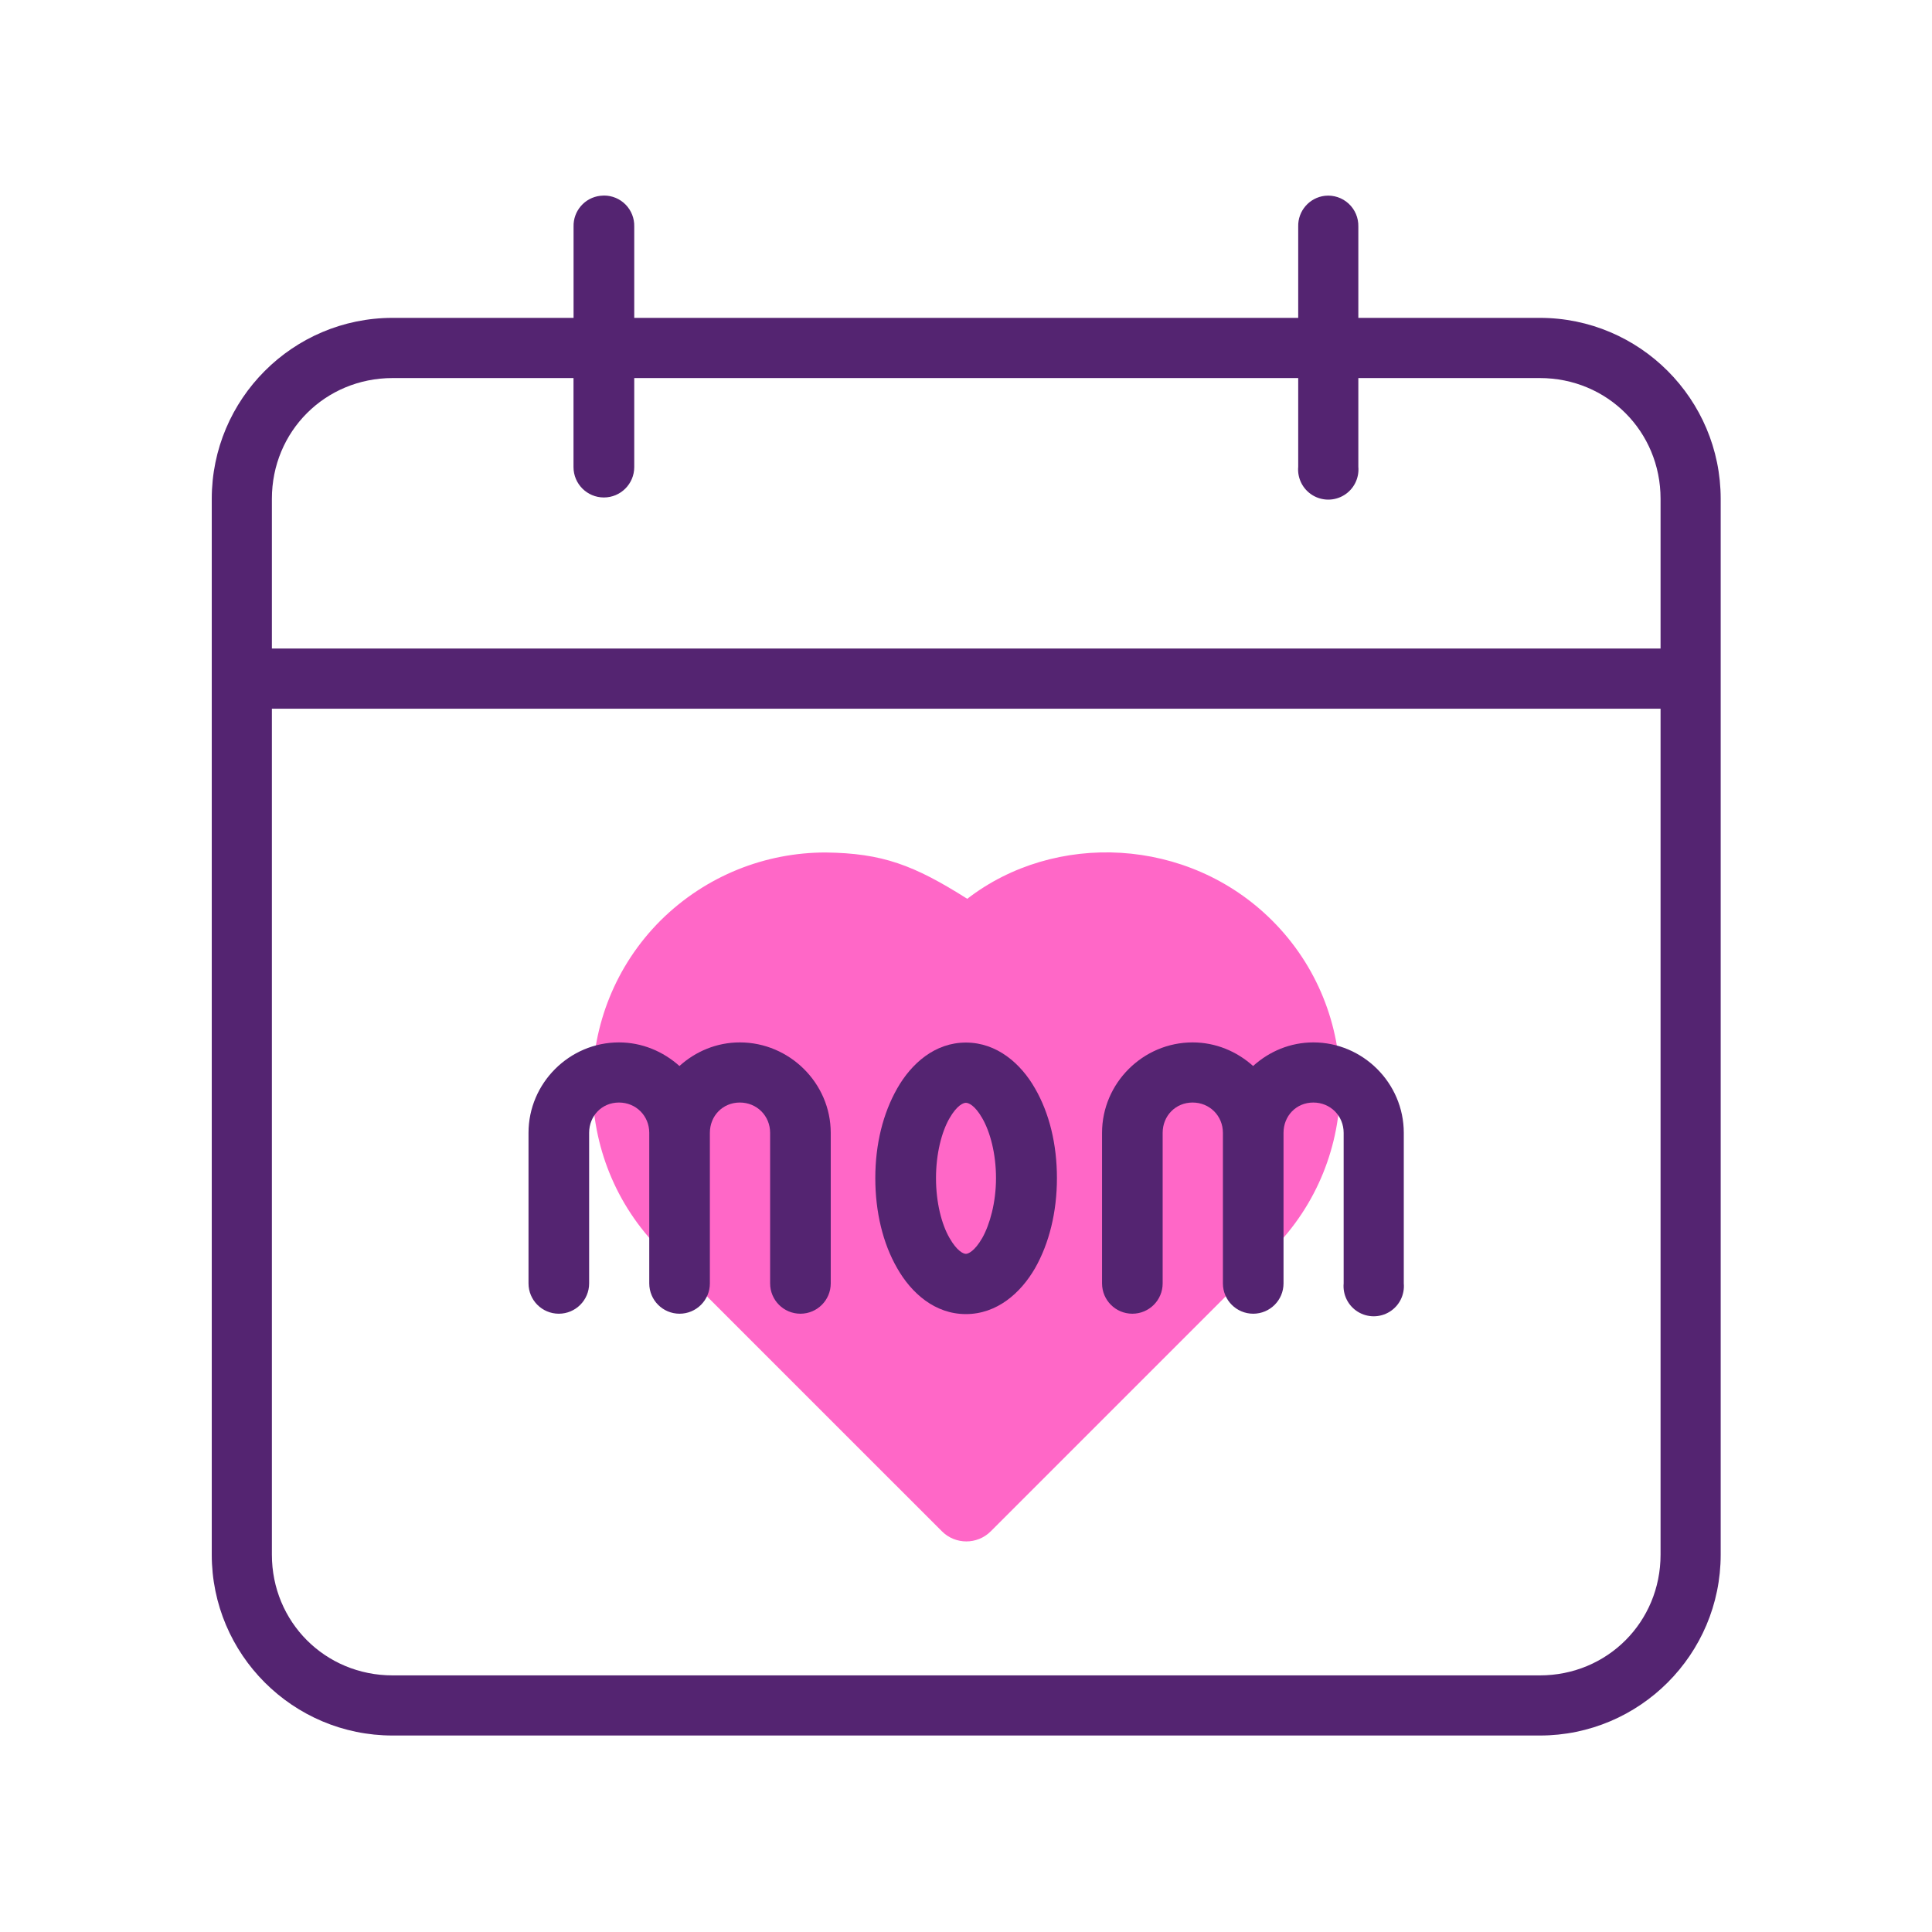
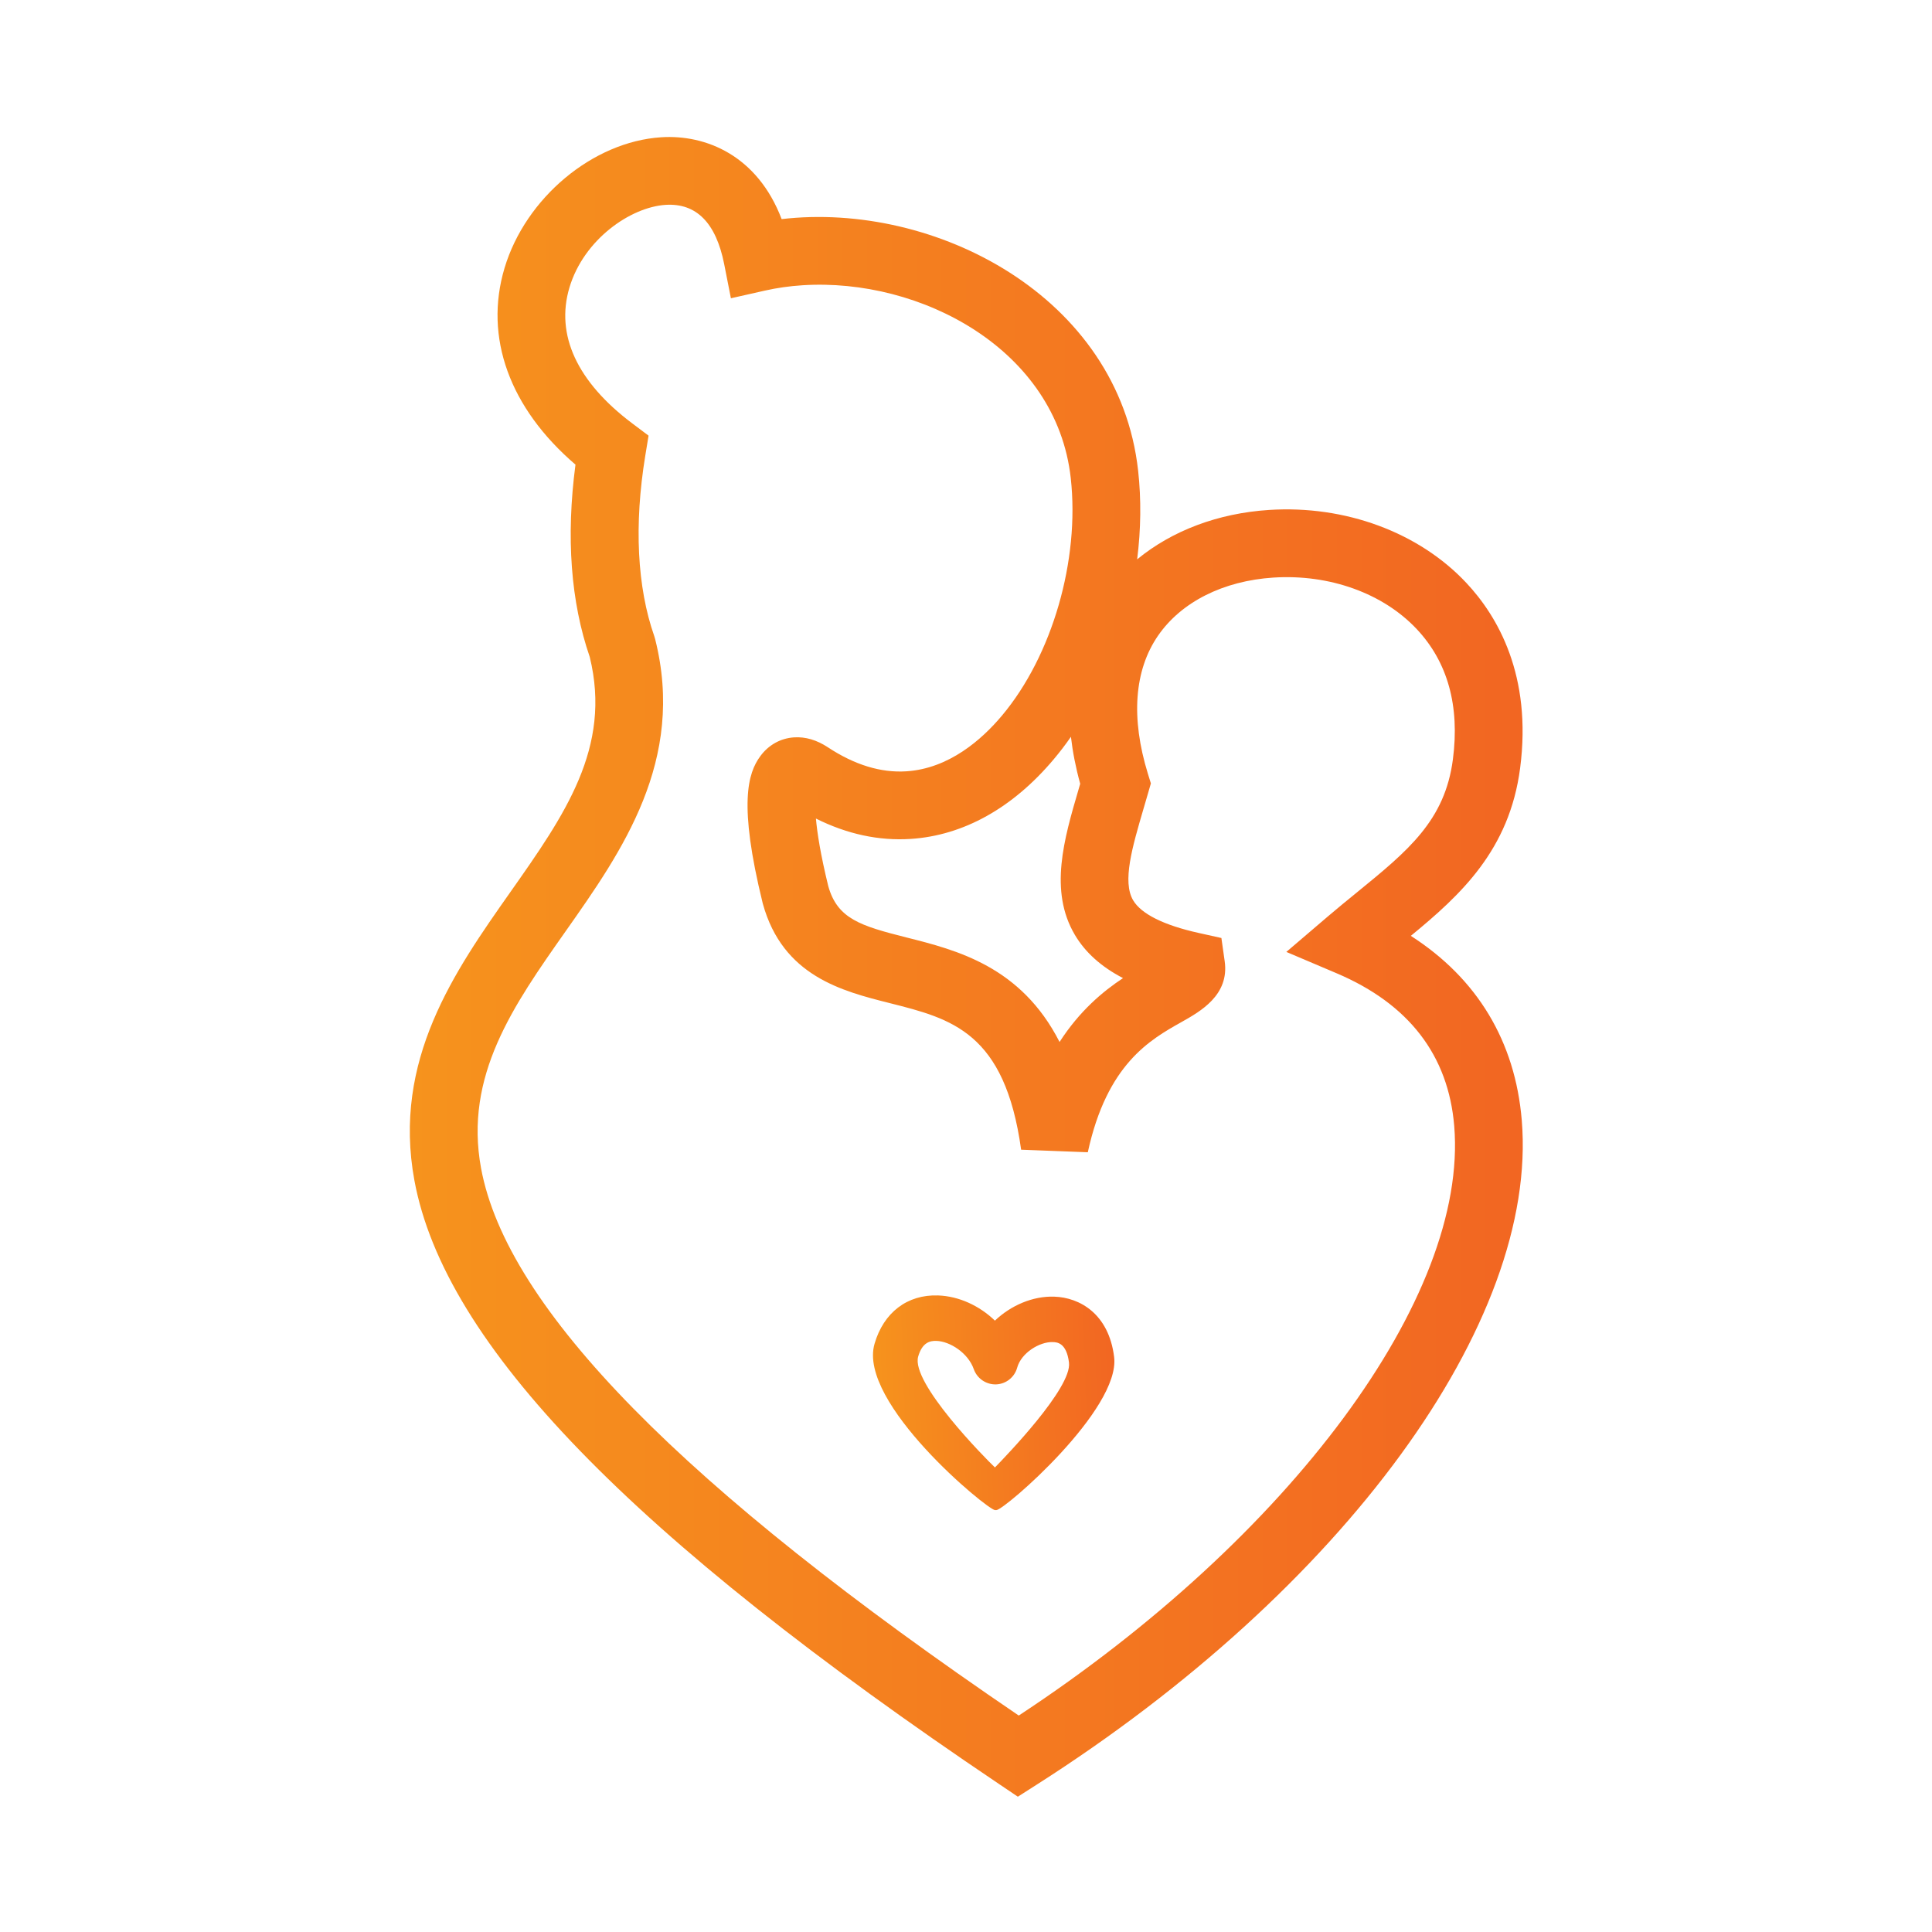
- <svg xmlns="http://www.w3.org/2000/svg" width="32" height="32" viewBox="0 0 8.467 8.467">
-   <g transform="translate(549.906 -376.873)">
-     <path fill="#ff67c7" style="line-height:normal;font-variant-ligatures:normal;font-variant-position:normal;font-variant-caps:normal;font-variant-numeric:normal;font-variant-alternates:normal;font-feature-settings:normal;text-indent:0;text-align:start;text-decoration-line:none;text-decoration-style:solid;text-decoration-color:#000;text-transform:none;text-orientation:mixed;shape-padding:0;isolation:auto;mix-blend-mode:normal" d="m -546.288,380.609 c -0.262,0 -0.523,0.1 -0.723,0.298 -0.398,0.398 -0.398,1.047 0,1.444 l 1.233,1.233 c 0.059,0.059 0.155,0.059 0.214,0 l 1.233,-1.233 c 0.398,-0.398 0.398,-1.047 0,-1.444 -0.369,-0.368 -0.953,-0.391 -1.336,-0.095 -0.234,-0.148 -0.372,-0.2 -0.621,-0.203 z" color="#000" font-family="sans-serif" font-weight="400" overflow="visible" white-space="normal" />
-     <g fill="#542471" transform="translate(-472.78 -34.691)">
-       <path d="m -281.5,468.244 a 0.5,0.5 0 0 0 -0.06,0.004 0.5,0.5 0 0 0 -0.443,0.51 v 1.512 H -285 c -1.653,0 -2.996,1.345 -2.996,2.998 v 17.488 c 0,1.653 1.343,2.996 2.996,2.996 h 19.002 c 1.653,0 2.996,-1.343 2.996,-2.996 v -17.488 c 0,-1.653 -1.343,-2.998 -2.996,-2.998 h -3.006 v -1.512 a 0.5,0.5 0 0 0 -0.553,-0.51 A 0.5,0.5 0 0 0 -270,468.758 v 1.512 h -10.998 V 468.758 A 0.5,0.5 0 0 0 -281.5,468.244 Z m -3.5,3.023 h 2.996 v 1.475 a 0.503,0.503 0 0 0 1.006,0 v -1.475 H -270 v 1.469 a 0.5,0.5 0 1 0 0.996,0 v -1.469 h 3.006 c 1.117,0 2,0.883 2,2 v 2.48 H -287 v -2.48 c 0,-1.117 0.883,-2 2,-2 z m -2,5.477 h 23.002 v 14.012 c 0,1.117 -0.883,2 -2,2 H -285 c -1.117,0 -2,-0.883 -2,-2 z" color="#000" font-family="sans-serif" font-weight="400" overflow="visible" transform="matrix(.26458 0 0 .26458 0 288.533)" white-space="normal" style="line-height:normal;font-variant-ligatures:normal;font-variant-position:normal;font-variant-caps:normal;font-variant-numeric:normal;font-variant-alternates:normal;font-feature-settings:normal;text-indent:0;text-align:start;text-decoration-line:none;text-decoration-style:solid;text-decoration-color:#000;text-transform:none;text-orientation:mixed;shape-padding:0;isolation:auto;mix-blend-mode:normal" />
-       <g transform="translate(32.638 51.395)">
-         <path style="line-height:normal;font-variant-ligatures:normal;font-variant-position:normal;font-variant-caps:normal;font-variant-numeric:normal;font-variant-alternates:normal;font-feature-settings:normal;text-indent:0;text-align:start;text-decoration-line:none;text-decoration-style:solid;text-decoration-color:#000;text-transform:none;text-orientation:mixed;shape-padding:0;isolation:auto;mix-blend-mode:normal" d="M-404.609 288.02c-.823 0-1.498.676-1.498 1.498v2.494a.502.502 0 0 0 1.004 0v-2.494c0-.282.212-.502.494-.502.282 0 .502.22.502.502v2.494a.502.502 0 1 0 1.004 0v-2.473a.502.502 0 0 0 0-.021c0-.282.214-.502.496-.502.282 0 .502.22.502.502v2.494a.502.502 0 0 0 1.004 0v-2.494c0-.823-.683-1.498-1.506-1.498-.384 0-.734.15-1 .391-.268-.24-.618-.391-1.002-.391zM-395.107 288.02c-.823 0-1.5.676-1.5 1.498v2.494a.502.502 0 1 0 1.004 0v-2.494c0-.282.214-.502.496-.502.282 0 .502.22.502.502v2.494a.502.502 0 1 0 1.004 0v-2.494c0-.282.212-.502.494-.502.282 0 .502.22.502.502v2.494a.5.5 0 1 0 .996 0v-2.494c0-.823-.676-1.498-1.498-1.498-.384 0-.732.15-.998.391-.268-.241-.618-.391-1.002-.391z" color="#000" font-family="sans-serif" font-weight="400" overflow="visible" transform="matrix(.26458 0 0 .26458 0 288.533)" white-space="normal" />
-         <path style="line-height:normal;font-variant-ligatures:normal;font-variant-position:normal;font-variant-caps:normal;font-variant-numeric:normal;font-variant-alternates:normal;font-feature-settings:normal;text-indent:0;text-align:start;text-decoration-line:none;text-decoration-style:solid;text-decoration-color:#000;text-transform:none;text-orientation:mixed;shape-padding:0;isolation:auto;mix-blend-mode:normal" d="m -105.531,364.738 c -0.136,0 -0.239,0.092 -0.301,0.201 -0.062,0.109 -0.096,0.244 -0.096,0.393 0,0.148 0.033,0.286 0.096,0.395 0.062,0.109 0.165,0.201 0.301,0.201 0.136,0 0.24,-0.092 0.303,-0.201 0.062,-0.109 0.096,-0.246 0.096,-0.395 0,-0.148 -0.033,-0.284 -0.096,-0.393 -0.062,-0.109 -0.167,-0.201 -0.303,-0.201 z m 0,0.264 c 0.011,0 0.039,0.01 0.072,0.068 0.034,0.059 0.06,0.154 0.06,0.262 0,0.107 -0.027,0.203 -0.06,0.262 -0.034,0.059 -0.062,0.07 -0.072,0.07 -0.011,0 -0.039,-0.012 -0.072,-0.07 -0.034,-0.059 -0.059,-0.154 -0.059,-0.262 0,-0.107 0.025,-0.203 0.059,-0.262 0.034,-0.059 0.062,-0.068 0.072,-0.068 z" color="#000" font-family="sans-serif" font-weight="400" overflow="visible" white-space="normal" />
-       </g>
+ <svg xmlns="http://www.w3.org/2000/svg" version="1.1" id="Layer_1" x="0px" y="0px" viewBox="0 0 1080 1080" style="enable-background:new 0 0 1080 1080;" xml:space="preserve">
+   <style type="text/css">
+ 	.st0{fill:url(#SVGID_1_);}
+ 	.st1{fill:url(#SVGID_2_);}
+ </style>
+   <g>
+     <g>
+       <linearGradient id="SVGID_1_" gradientUnits="userSpaceOnUse" x1="229.085" y1="540.473" x2="851.23" y2="540.473">
+         <stop offset="0" style="stop-color:#F6931D" />
+         <stop offset="1" style="stop-color:#F26622" />
+       </linearGradient>
+       <path class="st0" d="M568.98,1004.36l-10.29-6.93C352.46,858.62,248.54,751.36,231.66,659.9    c-12.43-67.35,22.63-117.15,53.55-161.1c30.5-43.34,56.87-80.81,44.47-131.53c-10.64-30.87-13.32-67-7.99-107.54    c-36.81-31.58-51.24-71.12-39.66-109.87c11.73-39.24,49.39-70.69,87.59-73.13c24.82-1.6,53.74,10.08,67.32,45.75    c85.25-9.91,188.44,42.86,199.28,140.6c1.79,16.19,1.55,32.95-0.54,49.6c19.45-16,45.13-25.77,73.76-27.62    c42.55-2.74,83.78,12.51,110.28,40.81c17.43,18.6,36.8,51.66,30.04,103.51c-5.97,45.8-33.2,70.84-61.1,93.77    c37.07,23.76,58.36,58.95,62.02,103.14c9.37,112.75-99.63,262-271.22,371.38L568.98,1004.36z M372.05,114.52    c-19.57,1.27-45.68,19.29-53.72,46.19c-7.91,26.44,4.22,52.71,35.07,75.94l9.15,6.88l-1.85,11.29    c-6.3,38.56-4.56,73.41,5.04,100.78l0.49,1.65c17.11,67.96-18.56,118.64-50.04,163.34c-29.21,41.51-56.81,80.73-47.28,132.43    C283.35,731.28,381.71,831.42,569.49,959c151.74-99.81,251.36-234.14,243.43-329.56c-3.28-39.52-25.39-68.23-65.68-85.35    l-28.17-11.96l23.27-19.88c5.49-4.67,10.9-9.1,16.13-13.35c28.59-23.31,49.25-40.14,53.71-74.41    c3.89-29.84-2.88-54.31-20.12-72.72c-18.85-20.12-48.82-30.91-80.19-28.9c-28.01,1.8-51.52,13.62-64.5,32.45    c-13.34,19.33-15.3,46.02-5.69,77.21l1.67,5.39l-1.56,5.41c-0.81,2.83-1.64,5.65-2.46,8.42c-6.46,22.05-12.06,41.1-5.88,51.55    c4.5,7.59,17.11,13.89,36.51,18.2l12.81,2.85l1.84,13c2.66,18.9-13.47,27.98-24.15,33.98c-17.58,9.89-41.64,23.43-52.37,72.79    l-37.27-1.43c-9.1-65.71-38.89-73.23-73.41-81.93c-26.64-6.72-59.8-15.09-70.97-55.54l-0.14-0.54    c-13.56-55.31-8.26-72.47-1.29-81.97c4.62-6.3,11.34-10.04,18.91-10.52c6.33-0.41,12.69,1.47,18.9,5.57    c14.86,9.81,29.62,14.33,43.85,13.41c23.85-1.53,42.26-17.81,53.47-31.19c28.07-33.46,43.52-86.79,38.42-132.72    c-7.99-72.04-84.05-112.05-149.95-107.8c-7.22,0.46-14.3,1.47-21.04,2.99l-18.99,4.28l-3.76-19.1    C400.25,124.56,389.23,113.42,372.05,114.52z M463.01,495.37c5.12,18.19,17.82,22.14,43.65,28.66    c28.14,7.09,64.07,16.15,85.64,58.44c11.24-17.44,24.24-28.27,35.48-35.7c-12.24-6.36-21.14-14.39-26.94-24.2    c-14.53-24.61-6.06-53.52,2.14-81.48c0.28-0.98,0.58-1.97,0.86-2.95c-2.57-9.32-4.24-18.07-5.18-26.27    c-3.02,4.34-6.19,8.5-9.53,12.46c-22.91,27.3-50.59,42.74-80.05,44.63c-17.8,1.15-35.56-2.68-52.97-11.38    C456.8,465.51,458.65,477.53,463.01,495.37z" />
+     </g>
+     <g>
+       <linearGradient id="SVGID_2_" gradientUnits="userSpaceOnUse" x1="489.213" y1="791.856" x2="623.997" y2="791.856" gradientTransform="matrix(0.9994 -0.034 0.034 0.9994 -26.8941 11.125)">
+         <stop offset="0" style="stop-color:#F6931D" />
+         <stop offset="1" style="stop-color:#F26622" />
+       </linearGradient>
+       <path class="st1" d="M556.2,844.15c-4.22-0.14-76.91-60-67.33-92.95c5.07-17.51,18.34-27.63,35.47-27.04    c11.7,0.39,23.2,5.76,31.82,14.08c8.91-8.48,21.15-13.82,33.2-13.4c14.2,0.47,30.45,9.58,33.44,33.69    c3.64,29.32-61.26,85.5-65.81,85.63C556.73,844.17,556.46,844.15,556.2,844.15z M523.49,749.57c-3.53-0.12-7.91,0.76-10.22,8.74    c-4.25,14.59,37.46,56.86,42.91,62c5.75-5.94,43.16-44.47,41.39-58.63c-1.39-11.19-6.77-11.38-9.07-11.45    c-7.31-0.24-17.59,5.97-19.89,14.3c-1.47,5.38-6.26,9.16-11.82,9.35c-5.53,0.15-10.59-3.26-12.44-8.51    C541.16,756.25,530.97,749.81,523.49,749.57z" />
    </g>
  </g>
</svg>
